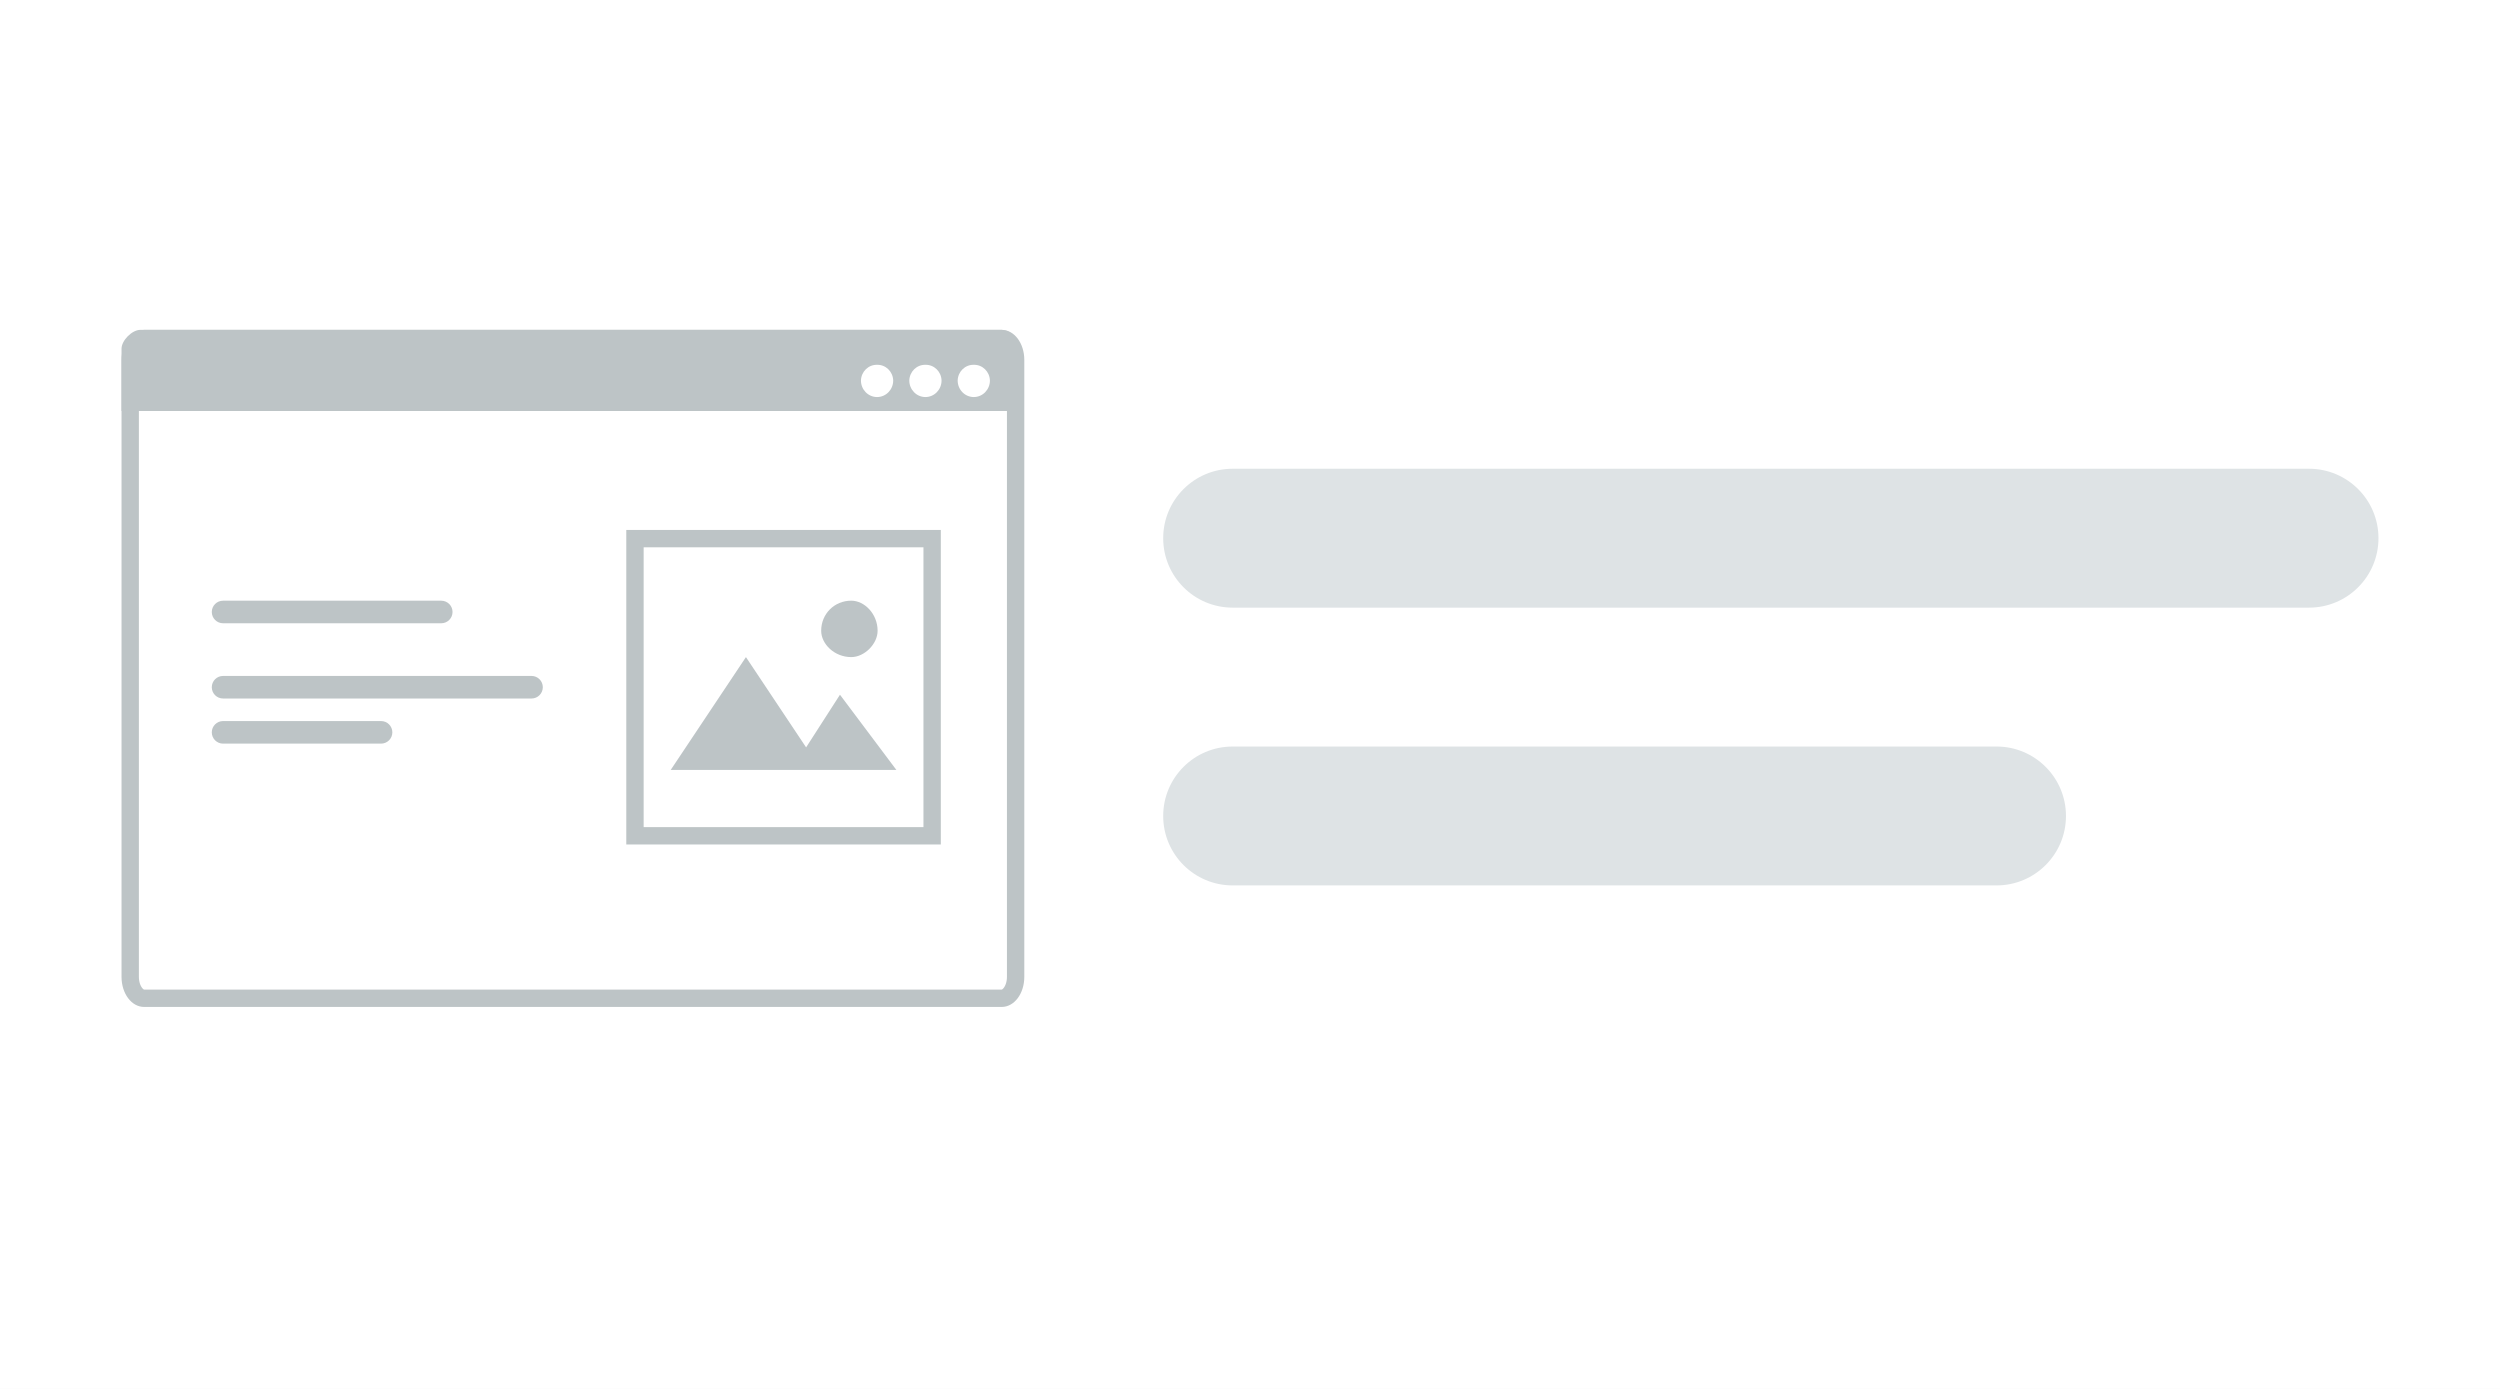
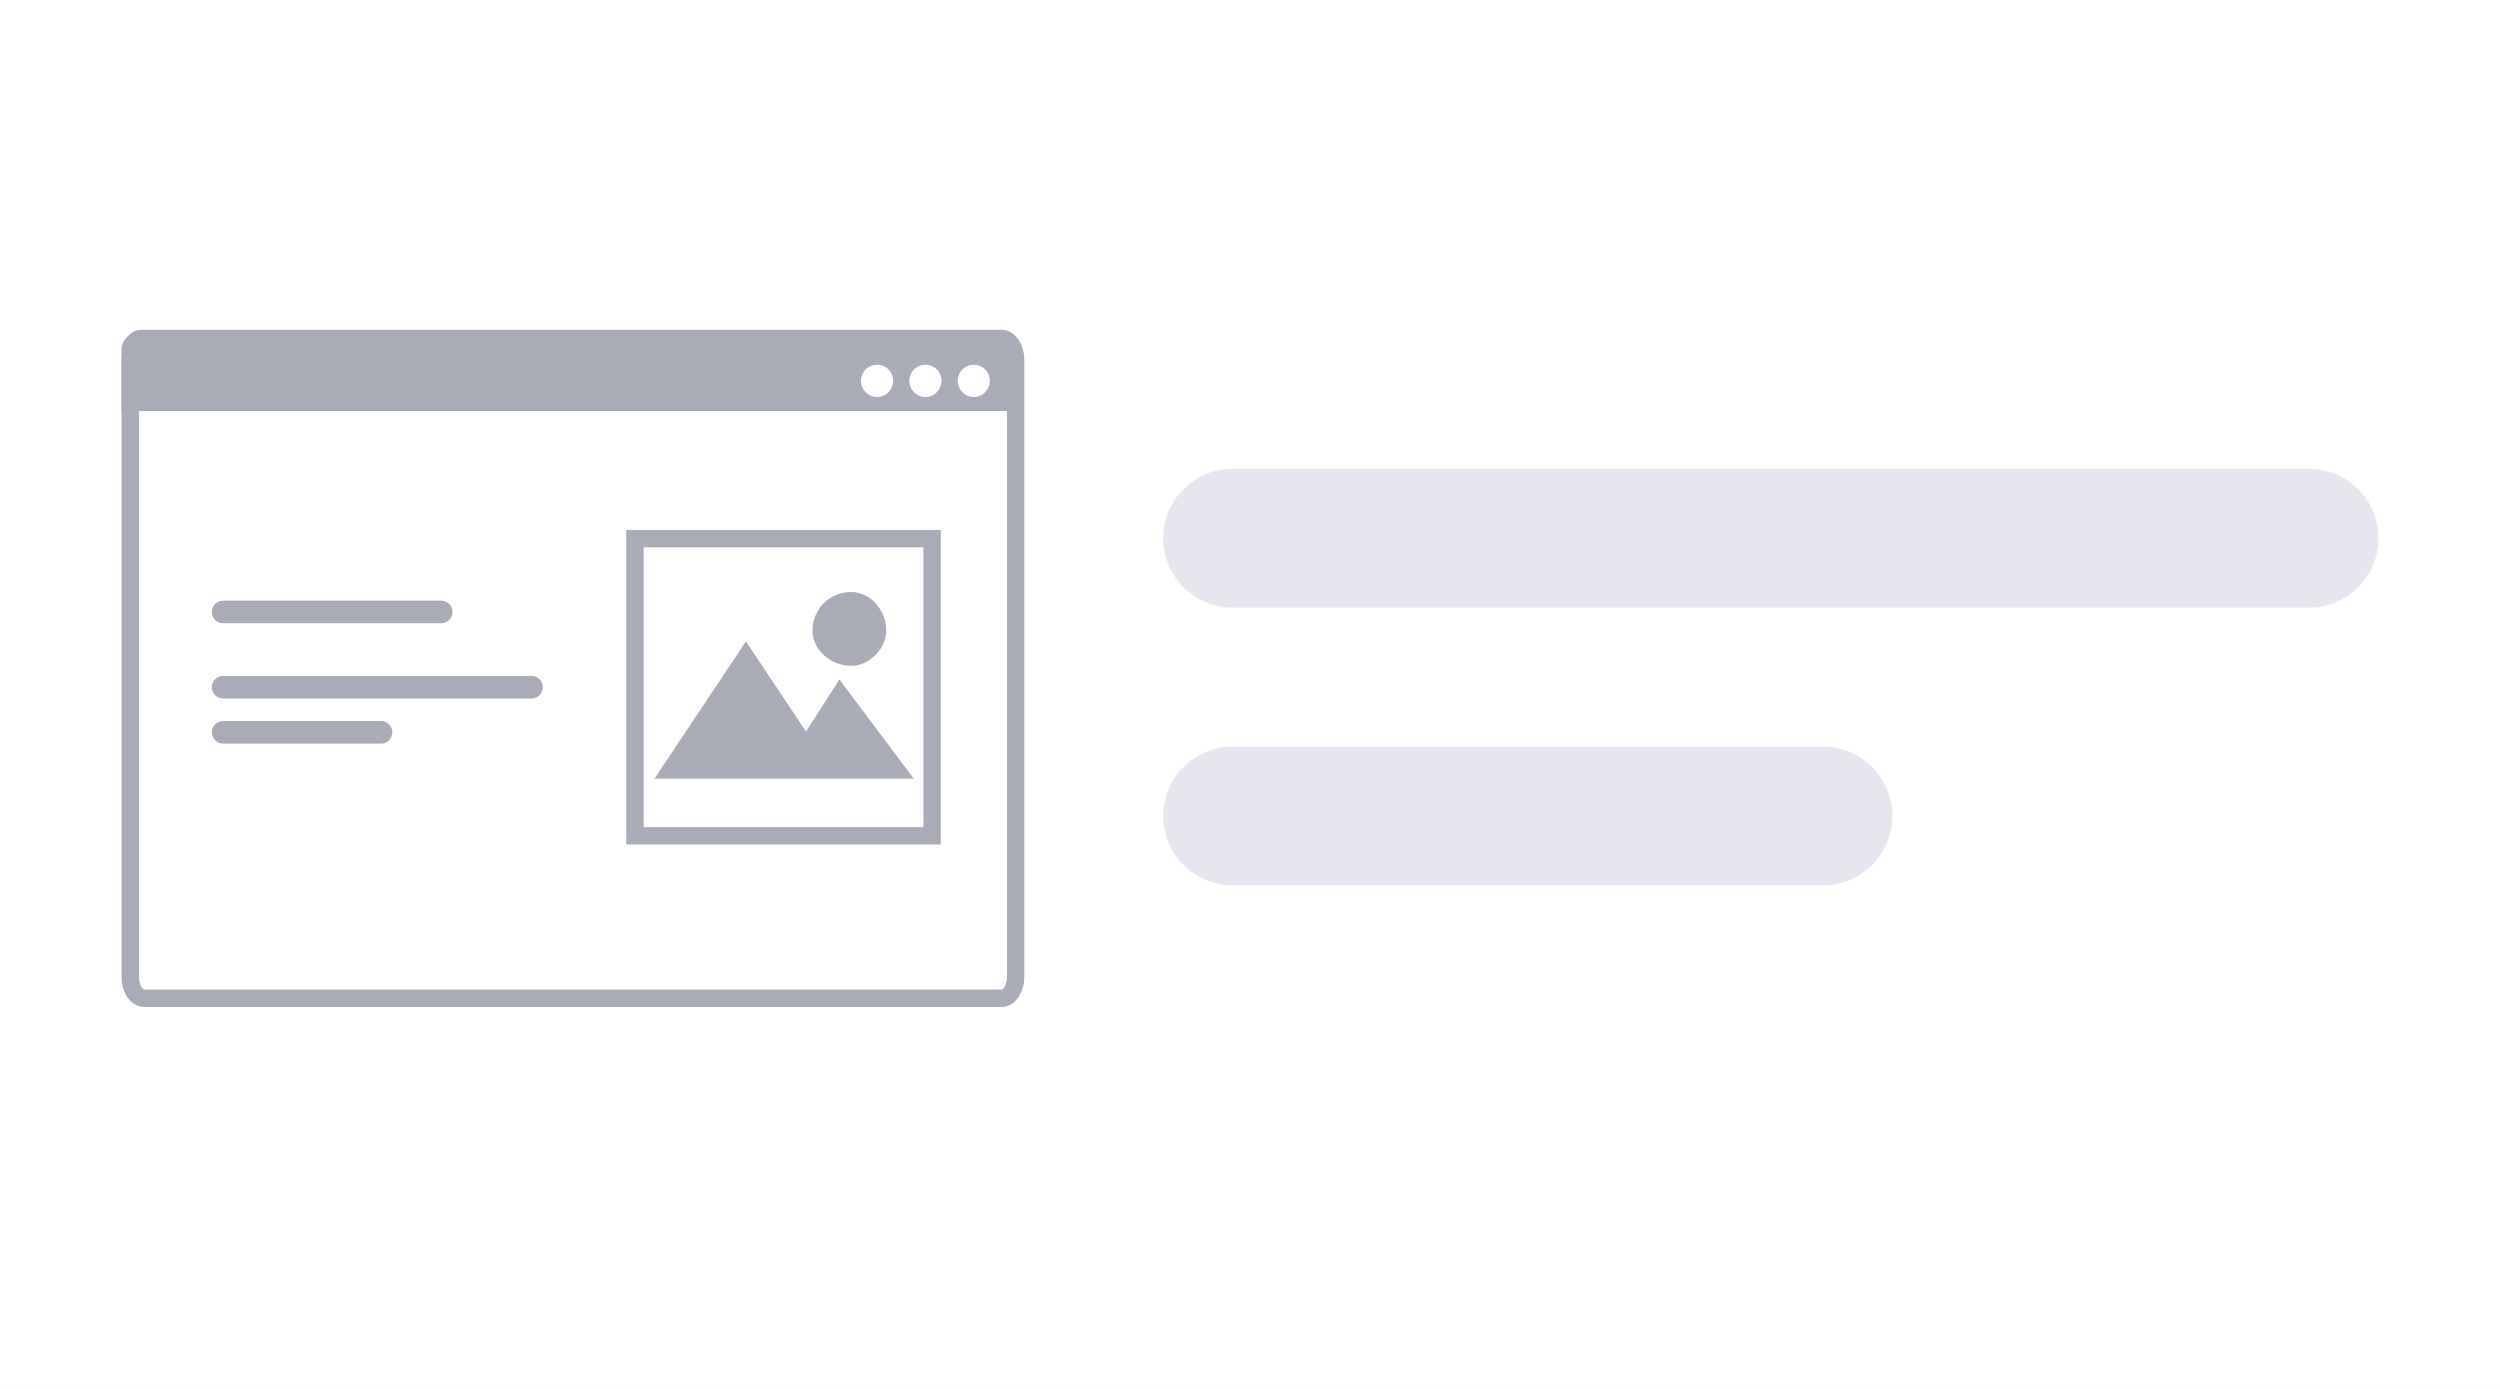
<svg xmlns="http://www.w3.org/2000/svg" width="144" height="80" viewBox="0 0 144 80" fill="none">
  <rect width="144" height="80" fill="white" />
-   <rect x="67" y="27" width="70" height="8" rx="4" fill="#DEE3E5" />
-   <rect x="67" y="43" width="52" height="8" rx="4" fill="#DEE3E5" />
-   <path d="M8.3 19.5H57.7C57.869 19.5 58.057 19.588 58.22 19.804C58.383 20.021 58.5 20.346 58.5 20.733V56.267C58.5 56.654 58.383 56.979 58.22 57.196C58.057 57.412 57.869 57.5 57.7 57.5H8.3C8.131 57.5 7.943 57.412 7.78 57.196C7.617 56.979 7.5 56.654 7.5 56.267V20.733C7.5 20.346 7.617 20.021 7.78 19.804C7.943 19.588 8.131 19.5 8.3 19.5Z" stroke="#BDC4C6" />
-   <path fill-rule="evenodd" clip-rule="evenodd" d="M58.783 20.086V23.674H7V20.086C7 19.611 7.605 19 8.083 19H57.7C58.179 19 58.783 19.611 58.783 20.086ZM56.09 22.87C56.603 22.87 57.019 22.443 57.019 21.918C57.005 21.405 56.59 21 56.09 21.013C55.59 21 55.175 21.405 55.162 21.918C55.162 22.443 55.577 22.87 56.09 22.87ZM54.233 21.918C54.233 22.443 53.818 22.87 53.305 22.87C52.792 22.87 52.376 22.443 52.376 21.918C52.39 21.405 52.805 21 53.305 21.013C53.805 21 54.22 21.405 54.233 21.918ZM50.52 22.87C51.032 22.87 51.448 22.443 51.448 21.918C51.435 21.405 51.019 21 50.52 21.013C50.02 21 49.605 21.405 49.591 21.918C49.591 22.443 50.007 22.87 50.52 22.87Z" fill="#BDC4C6" />
-   <rect x="12.199" y="34.6" width="13.867" height="1.3" rx="0.65" fill="#BDC4C6" />
-   <rect x="12.199" y="38.934" width="19.067" height="1.3" rx="0.65" fill="#BDC4C6" />
-   <rect x="12.199" y="41.533" width="10.4" height="1.3" rx="0.65" fill="#BDC4C6" />
-   <rect x="36.574" y="31.025" width="17.117" height="17.117" stroke="#BDC4C6" />
-   <path fill-rule="evenodd" clip-rule="evenodd" d="M50.55 36.333C50.55 37.091 49.792 37.849 49.033 37.849C48.059 37.849 47.3 37.091 47.3 36.333C47.3 35.358 48.059 34.599 49.033 34.599C49.792 34.599 50.55 35.358 50.55 36.333ZM46.432 43.049L48.382 40.016L51.632 44.349H38.632L42.966 37.849L46.432 43.049Z" fill="#BDC4C6" />
+   <path d="M8.3 19.5H57.7C57.869 19.5 58.057 19.588 58.22 19.804C58.383 20.021 58.5 20.346 58.5 20.733V56.267C58.5 56.654 58.383 56.979 58.22 57.196C58.057 57.412 57.869 57.5 57.7 57.5H8.3C8.131 57.5 7.943 57.412 7.78 57.196C7.617 56.979 7.5 56.654 7.5 56.267V20.733C7.5 20.346 7.617 20.021 7.78 19.804C7.943 19.588 8.131 19.5 8.3 19.5Z" stroke="#A9ABB6" />
+   <path fill-rule="evenodd" clip-rule="evenodd" d="M58.783 20.086V23.674H7V20.086C7 19.611 7.605 19 8.083 19H57.7C58.179 19 58.783 19.611 58.783 20.086ZM56.09 22.87C56.603 22.87 57.019 22.443 57.019 21.918C57.005 21.405 56.59 21 56.09 21.013C55.59 21 55.175 21.405 55.162 21.918C55.162 22.443 55.577 22.87 56.09 22.87ZM54.233 21.918C54.233 22.443 53.818 22.87 53.305 22.87C52.792 22.87 52.376 22.443 52.376 21.918C52.39 21.405 52.805 21 53.305 21.013C53.805 21 54.22 21.405 54.233 21.918ZM50.52 22.87C51.032 22.87 51.448 22.443 51.448 21.918C51.435 21.405 51.019 21 50.52 21.013C50.02 21 49.605 21.405 49.591 21.918C49.591 22.443 50.007 22.87 50.52 22.87Z" fill="#A9ABB6" />
+   <rect x="12.199" y="34.6" width="13.867" height="1.3" rx="0.65" fill="#A9ABB6" />
+   <rect x="12.199" y="38.934" width="19.067" height="1.3" rx="0.65" fill="#A9ABB6" />
+   <rect x="12.199" y="41.533" width="10.4" height="1.3" rx="0.65" fill="#A9ABB6" />
+   <rect x="36.574" y="31.025" width="17.117" height="17.117" stroke="#A9ABB6" />
+   <path d="M50.55 36.333C50.55 37.091 49.792 37.849 49.033 37.849C48.058 37.849 47.3 37.091 47.3 36.333C47.3 35.358 48.058 34.599 49.033 34.599C49.792 34.599 50.55 35.358 50.55 36.333Z" fill="#A9ABB6" />
+   <path d="M46.432 43.049L48.382 40.016L51.632 44.349H38.632L42.966 37.849L46.432 43.049Z" fill="#A9ABB6" />
+   <path d="M50.55 36.333C50.55 37.091 49.792 37.849 49.033 37.849C48.058 37.849 47.3 37.091 47.3 36.333C47.3 35.358 48.058 34.599 49.033 34.599C49.792 34.599 50.55 35.358 50.55 36.333Z" stroke="#A9ABB6" />
+   <path d="M46.432 43.049L48.382 40.016L51.632 44.349H38.632L42.966 37.849L46.432 43.049Z" stroke="#A9ABB6" />
+   <rect x="67" y="27" width="70" height="8" rx="4" fill="#E0E1E9" fill-opacity="0.8" />
+   <rect x="67" y="43" width="42" height="8" rx="4" fill="#E0E1E9" fill-opacity="0.8" />
</svg>
